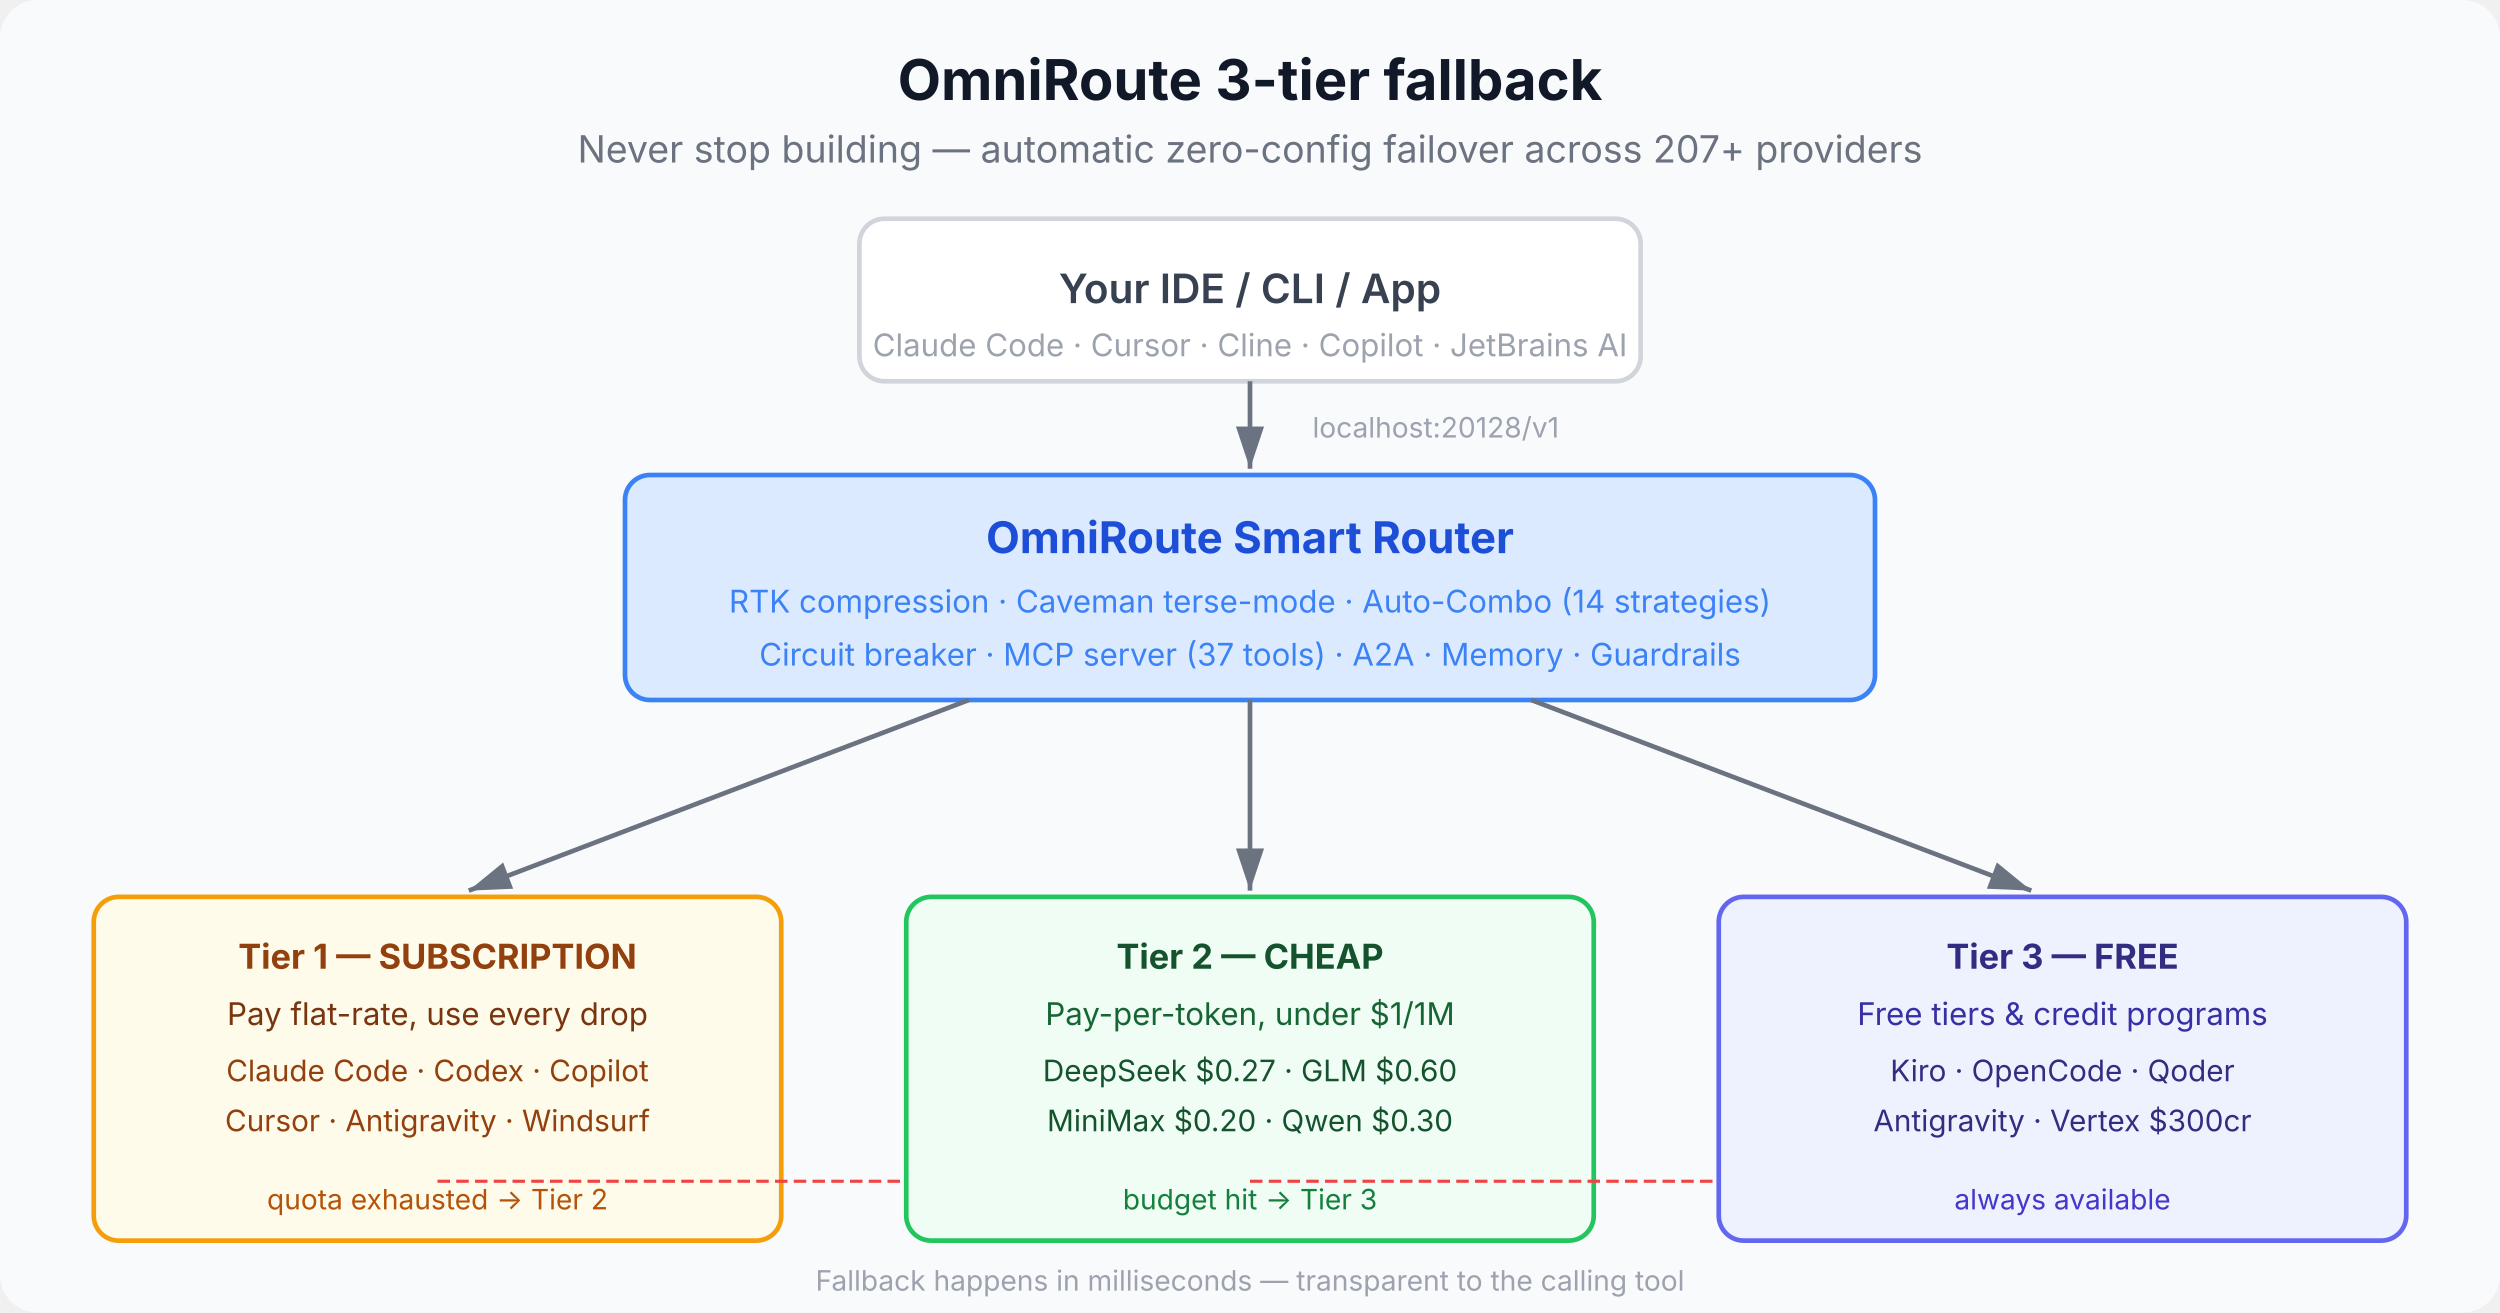
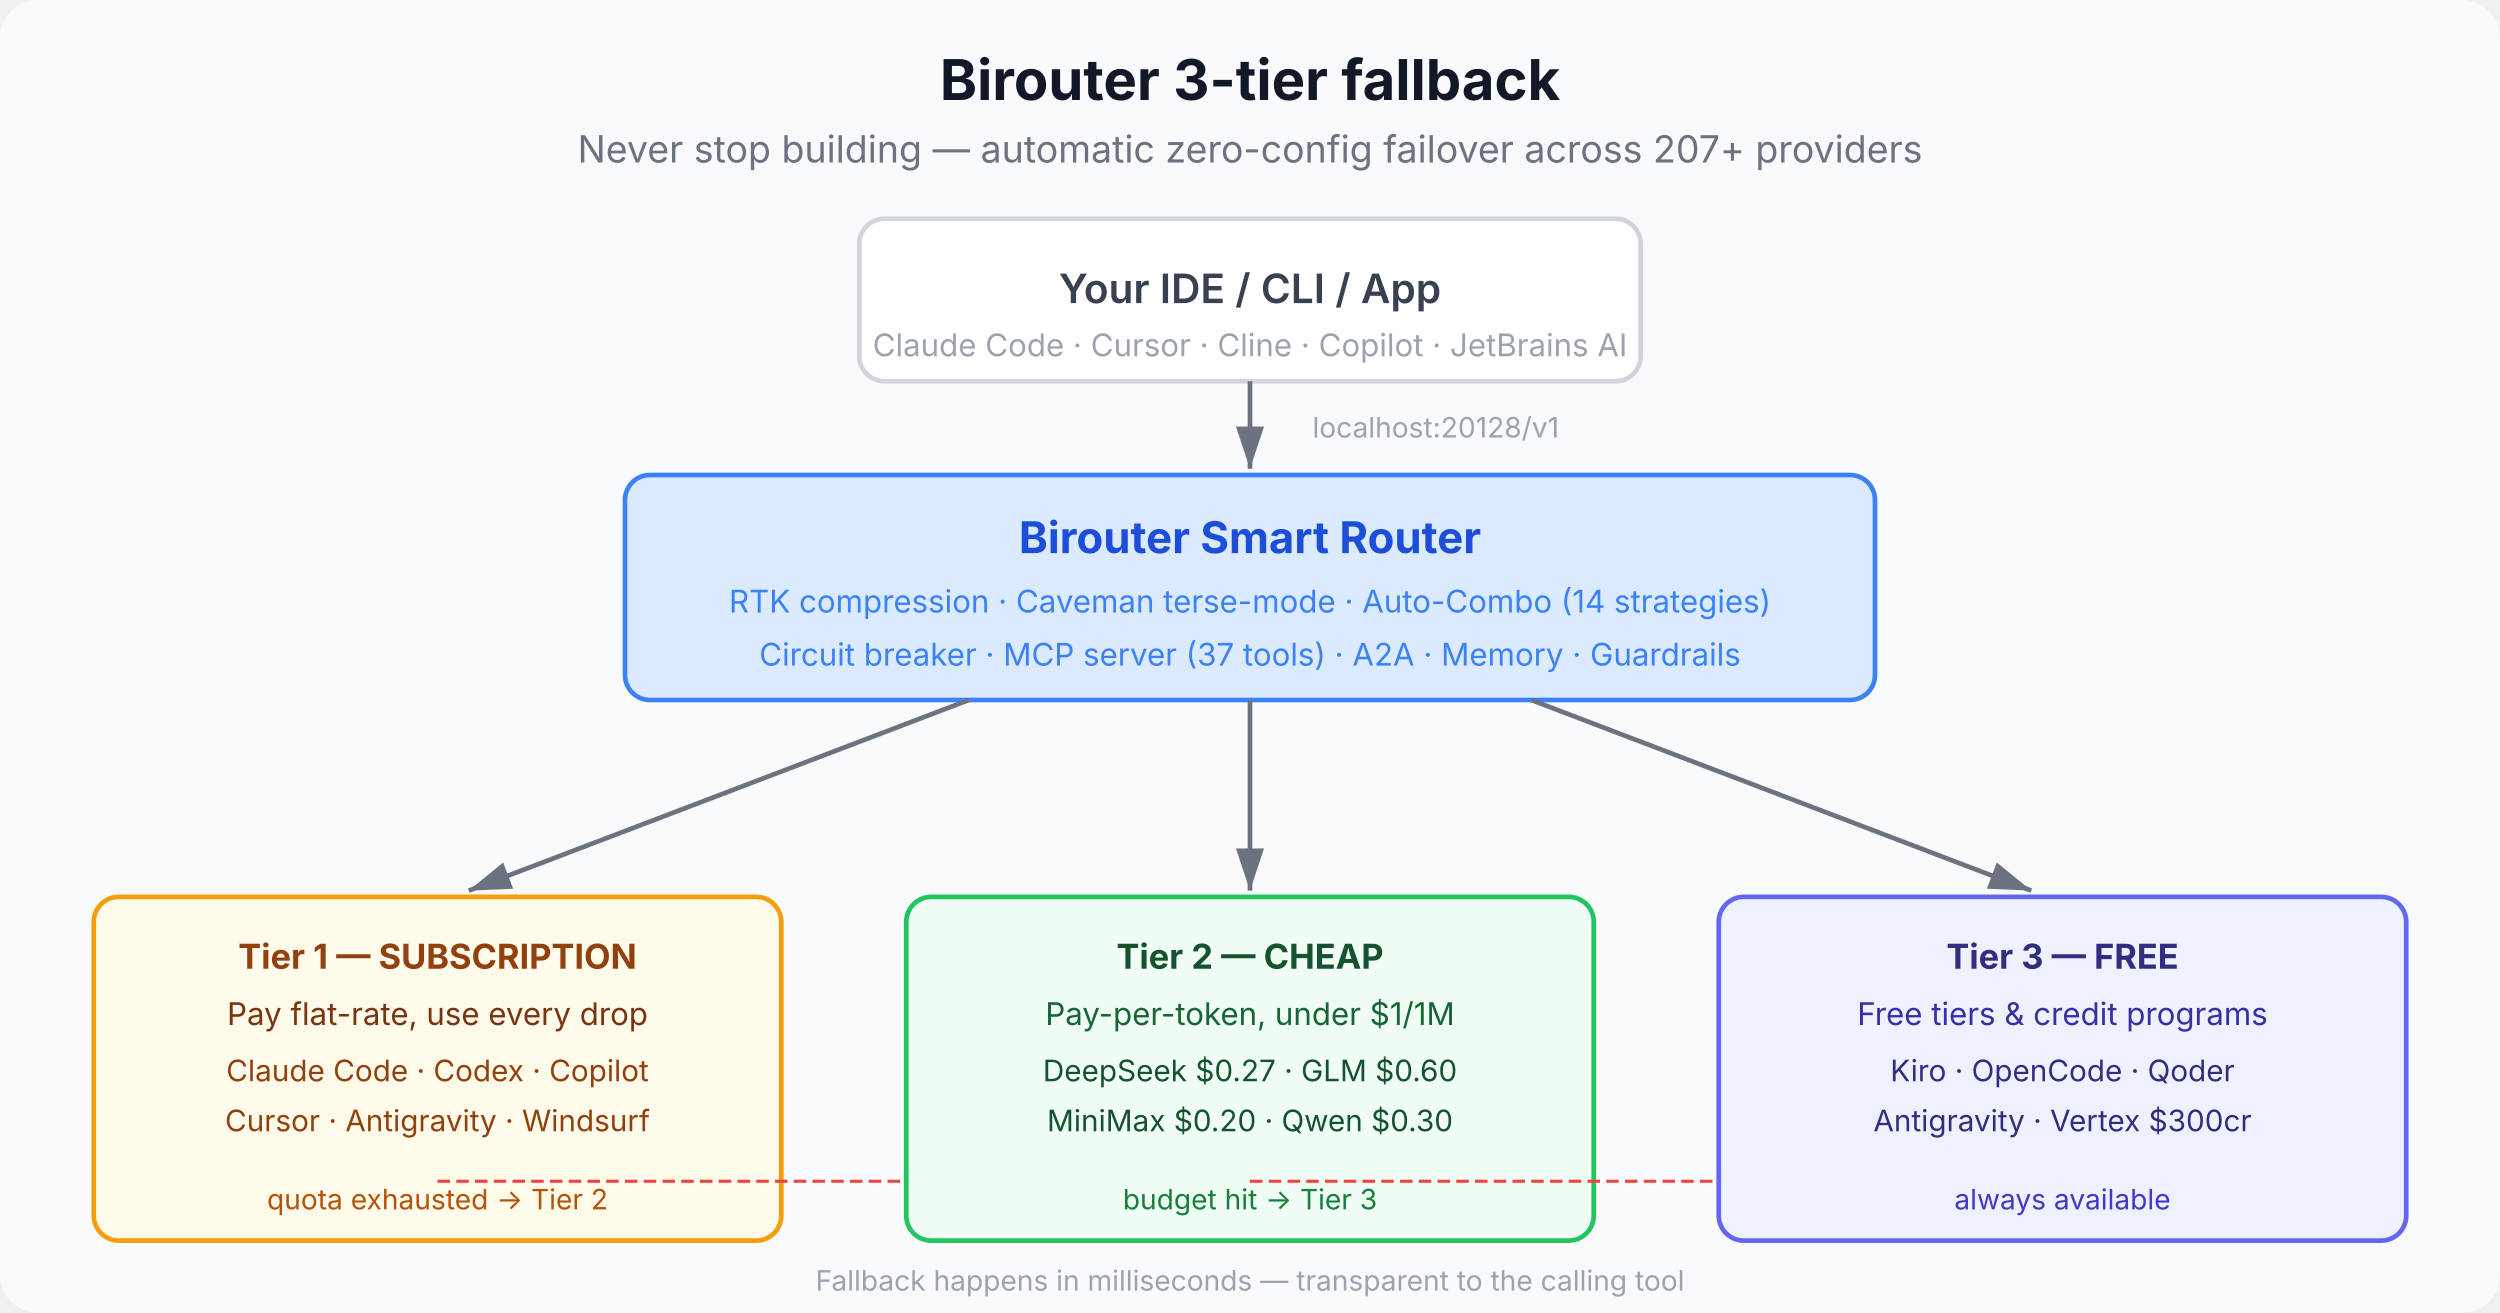
<svg xmlns="http://www.w3.org/2000/svg" viewBox="0 0 800 420" font-family="system-ui, -apple-system, sans-serif">
  <defs>
    <marker id="arrow-light" markerWidth="10" markerHeight="10" refX="9" refY="3" orient="auto">
      <path d="M0,0 L0,6 L9,3 z" fill="#6b7280" />
    </marker>
    <marker id="arrow-fallback-light" markerWidth="10" markerHeight="10" refX="9" refY="3" orient="auto">
      <path d="M0,0 L0,6 L9,3 z" fill="#ef4444" />
    </marker>
  </defs>
  <rect width="800" height="420" fill="#f9fafb" rx="12" />
-   <text x="400" y="32" text-anchor="middle" font-size="18" font-weight="700" fill="#111827">OmniRoute 3-tier fallback</text>
+   <text x="400" y="32" text-anchor="middle" font-size="18" font-weight="700" fill="#111827">Birouter 3-tier fallback</text>
  <text x="400" y="52" text-anchor="middle" font-size="12" fill="#6b7280">Never stop building — automatic zero-config failover across 207+ providers</text>
  <rect x="275" y="70" width="250" height="52" rx="8" fill="#ffffff" stroke="#d1d5db" stroke-width="1.5" />
  <text x="400" y="97" text-anchor="middle" font-size="13" font-weight="600" fill="#374151">Your IDE / CLI / App</text>
  <text x="400" y="114" text-anchor="middle" font-size="10" fill="#9ca3af">Claude Code · Cursor · Cline · Copilot · JetBrains AI</text>
  <line x1="400" y1="122" x2="400" y2="150" stroke="#6b7280" stroke-width="1.5" marker-end="url(#arrow-light)" />
  <text x="420" y="140" font-size="9" fill="#9ca3af">localhost:20128/v1</text>
  <rect x="200" y="152" width="400" height="72" rx="8" fill="#dbeafe" stroke="#3b82f6" stroke-width="1.5" />
-   <text x="400" y="177" text-anchor="middle" font-size="14" font-weight="700" fill="#1d4ed8">OmniRoute Smart Router</text>
+   <text x="400" y="177" text-anchor="middle" font-size="14" font-weight="700" fill="#1d4ed8">Birouter Smart Router</text>
  <text x="400" y="196" text-anchor="middle" font-size="10" fill="#3b82f6">RTK compression · Caveman terse-mode · Auto-Combo (14 strategies)</text>
  <text x="400" y="213" text-anchor="middle" font-size="10" fill="#3b82f6">Circuit breaker · MCP server (37 tools) · A2A · Memory · Guardrails</text>
  <line x1="310" y1="224" x2="150" y2="285" stroke="#6b7280" stroke-width="1.5" marker-end="url(#arrow-light)" />
  <line x1="400" y1="224" x2="400" y2="285" stroke="#6b7280" stroke-width="1.5" marker-end="url(#arrow-light)" />
  <line x1="490" y1="224" x2="650" y2="285" stroke="#6b7280" stroke-width="1.5" marker-end="url(#arrow-light)" />
  <rect x="30" y="287" width="220" height="110" rx="8" fill="#fffbeb" stroke="#f59e0b" stroke-width="1.5" />
  <text x="140" y="310" text-anchor="middle" font-size="11" font-weight="700" fill="#92400e">Tier 1 — SUBSCRIPTION</text>
  <text x="140" y="328" text-anchor="middle" font-size="10" fill="#78350f">Pay flat-rate, use every drop</text>
  <text x="140" y="346" text-anchor="middle" font-size="9.5" fill="#92400e">Claude Code · Codex · Copilot</text>
  <text x="140" y="362" text-anchor="middle" font-size="9.5" fill="#92400e">Cursor · Antigravity · Windsurf</text>
  <text x="140" y="387" text-anchor="middle" font-size="9" fill="#b45309">quota exhausted → Tier 2</text>
  <line x1="140" y1="378" x2="300" y2="378" stroke="#ef4444" stroke-width="1" stroke-dasharray="4,2" marker-end="url(#arrow-fallback-light)" />
  <rect x="290" y="287" width="220" height="110" rx="8" fill="#f0fdf4" stroke="#22c55e" stroke-width="1.5" />
  <text x="400" y="310" text-anchor="middle" font-size="11" font-weight="700" fill="#14532d">Tier 2 — CHEAP</text>
  <text x="400" y="328" text-anchor="middle" font-size="10" fill="#166534">Pay-per-token, under $1/1M</text>
  <text x="400" y="346" text-anchor="middle" font-size="9.5" fill="#14532d">DeepSeek $0.27 · GLM $0.60</text>
  <text x="400" y="362" text-anchor="middle" font-size="9.5" fill="#14532d">MiniMax $0.20 · Qwen $0.30</text>
  <text x="400" y="387" text-anchor="middle" font-size="9" fill="#15803d">budget hit → Tier 3</text>
  <line x1="400" y1="378" x2="560" y2="378" stroke="#ef4444" stroke-width="1" stroke-dasharray="4,2" marker-end="url(#arrow-fallback-light)" />
  <rect x="550" y="287" width="220" height="110" rx="8" fill="#eef2ff" stroke="#6366f1" stroke-width="1.5" />
  <text x="660" y="310" text-anchor="middle" font-size="11" font-weight="700" fill="#312e81">Tier 3 — FREE</text>
  <text x="660" y="328" text-anchor="middle" font-size="10" fill="#3730a3">Free tiers &amp; credit programs</text>
  <text x="660" y="346" text-anchor="middle" font-size="9.5" fill="#312e81">Kiro · OpenCode · Qoder</text>
  <text x="660" y="362" text-anchor="middle" font-size="9.5" fill="#312e81">Antigravity · Vertex $300cr</text>
  <text x="660" y="387" text-anchor="middle" font-size="9" fill="#4338ca">always available</text>
  <text x="400" y="413" text-anchor="middle" font-size="9" fill="#9ca3af">Fallback happens in milliseconds — transparent to the calling tool</text>
</svg>
